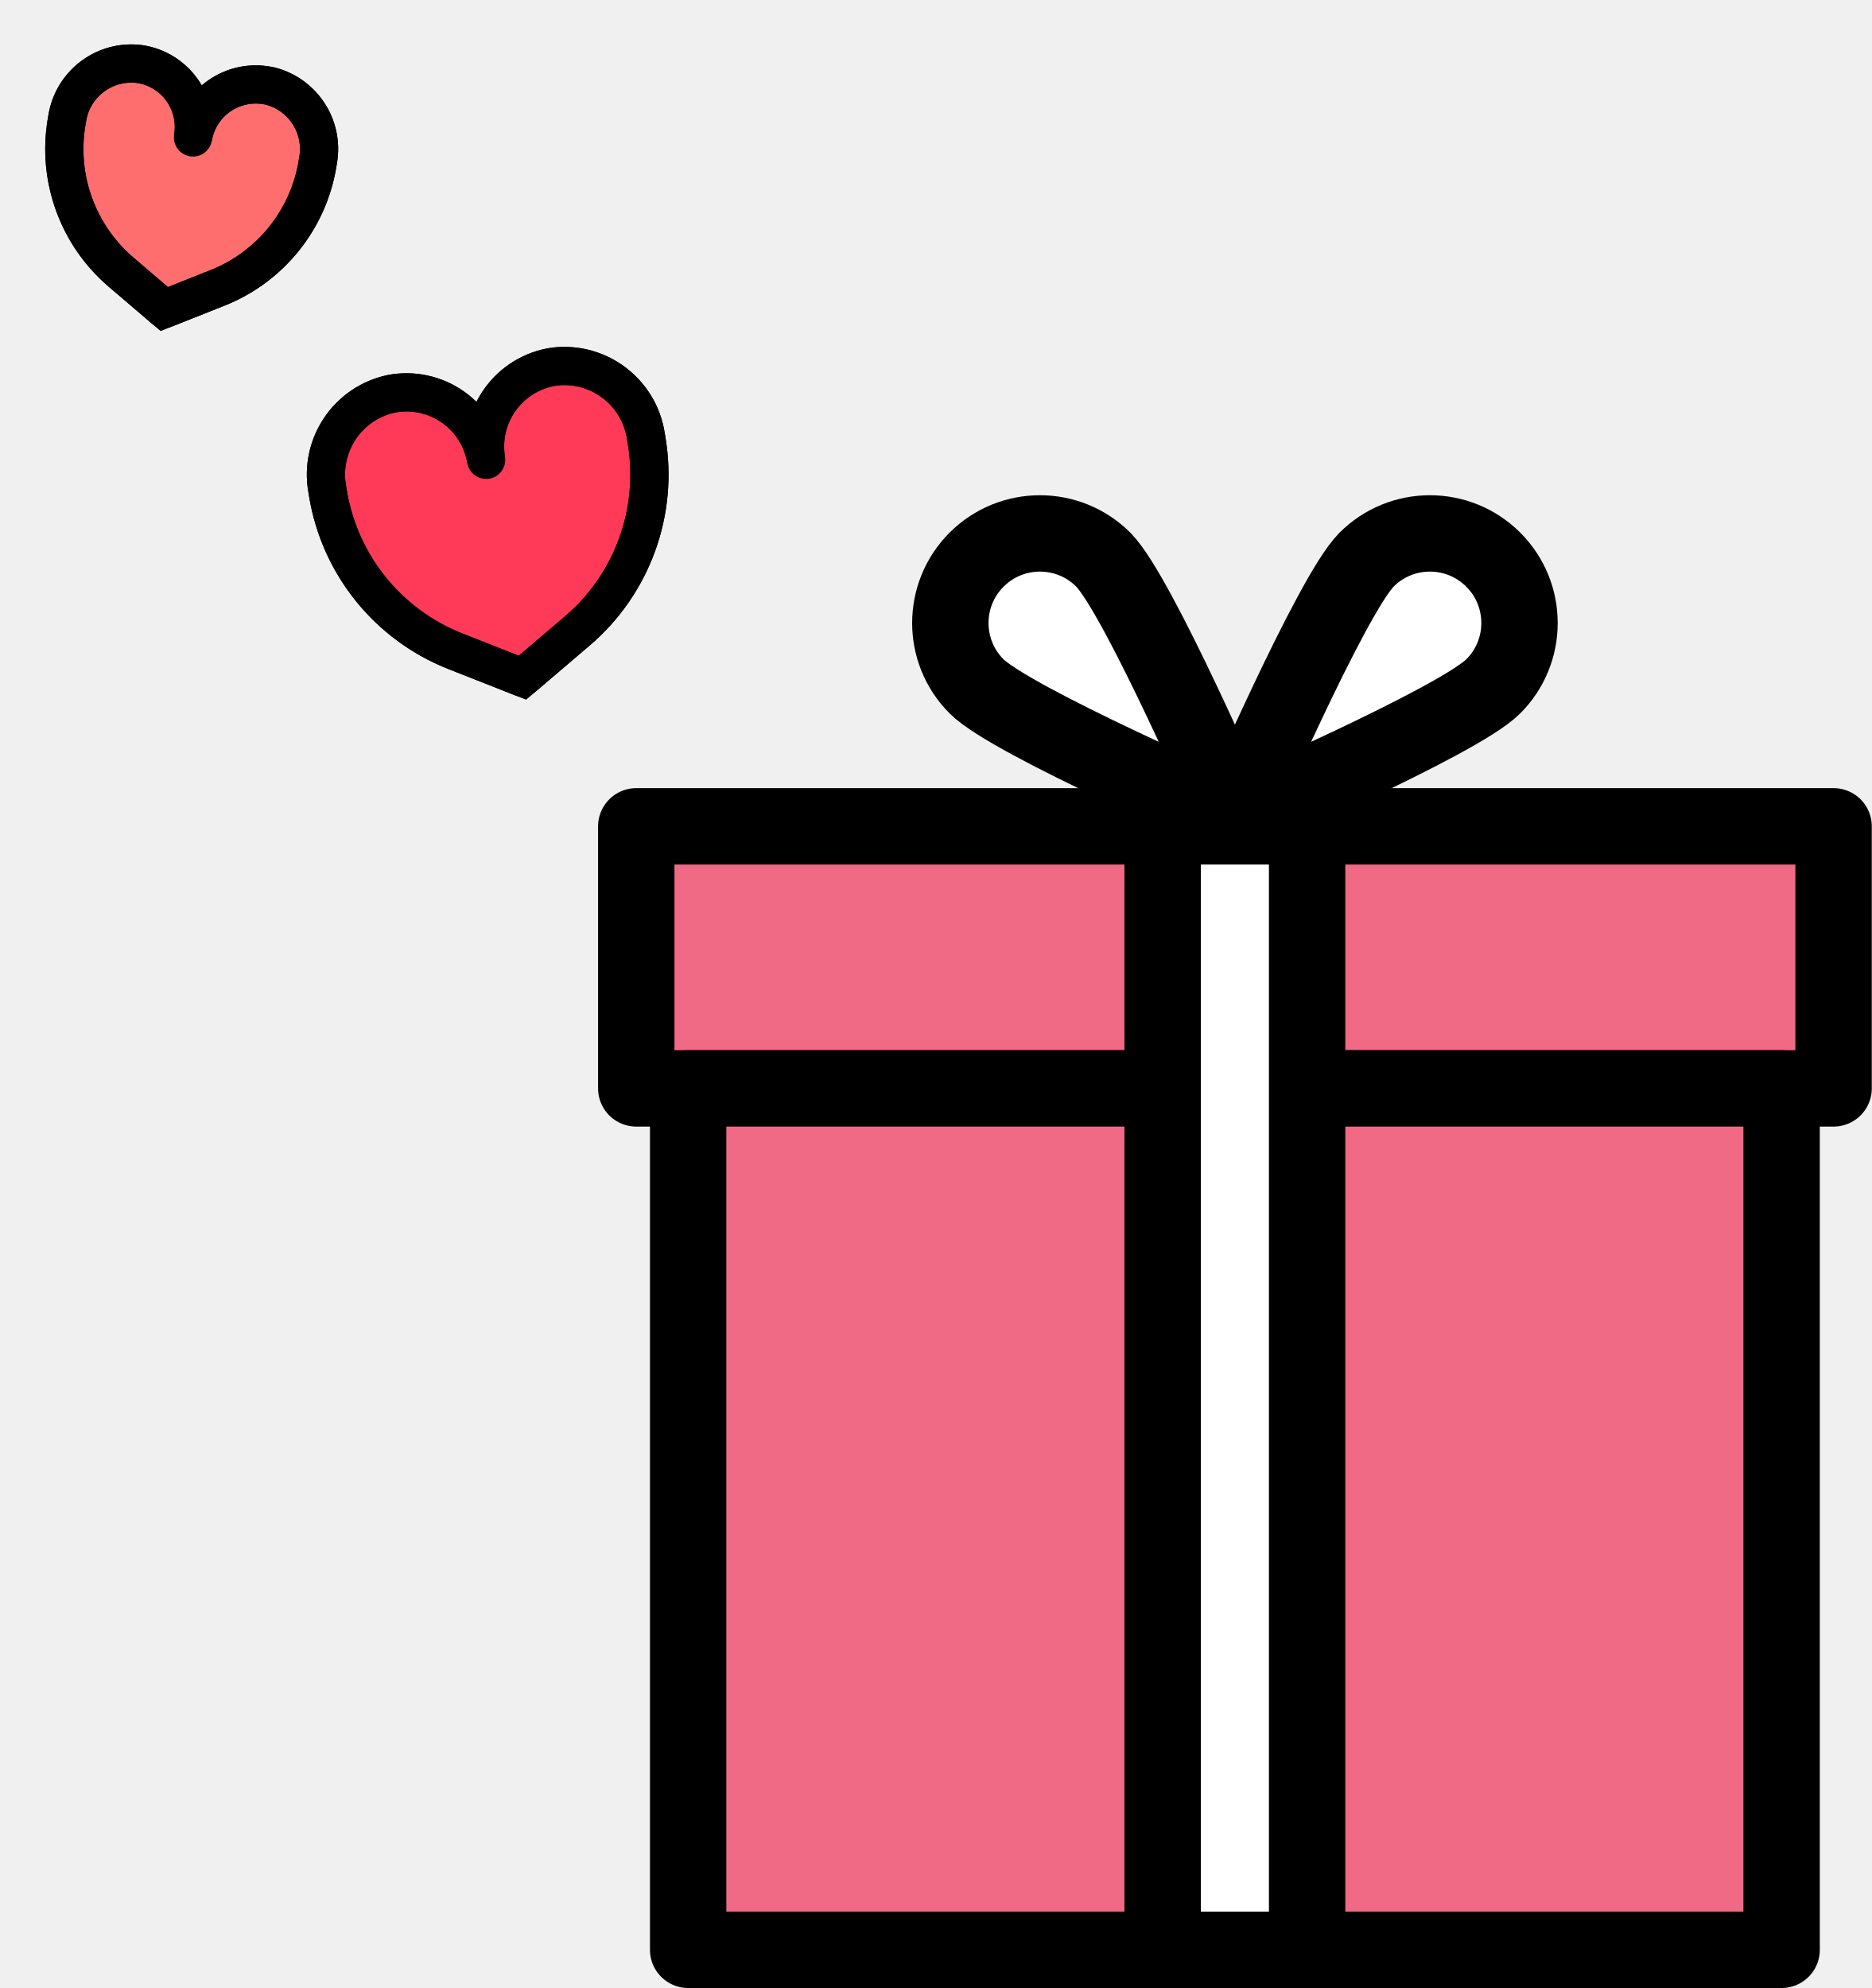
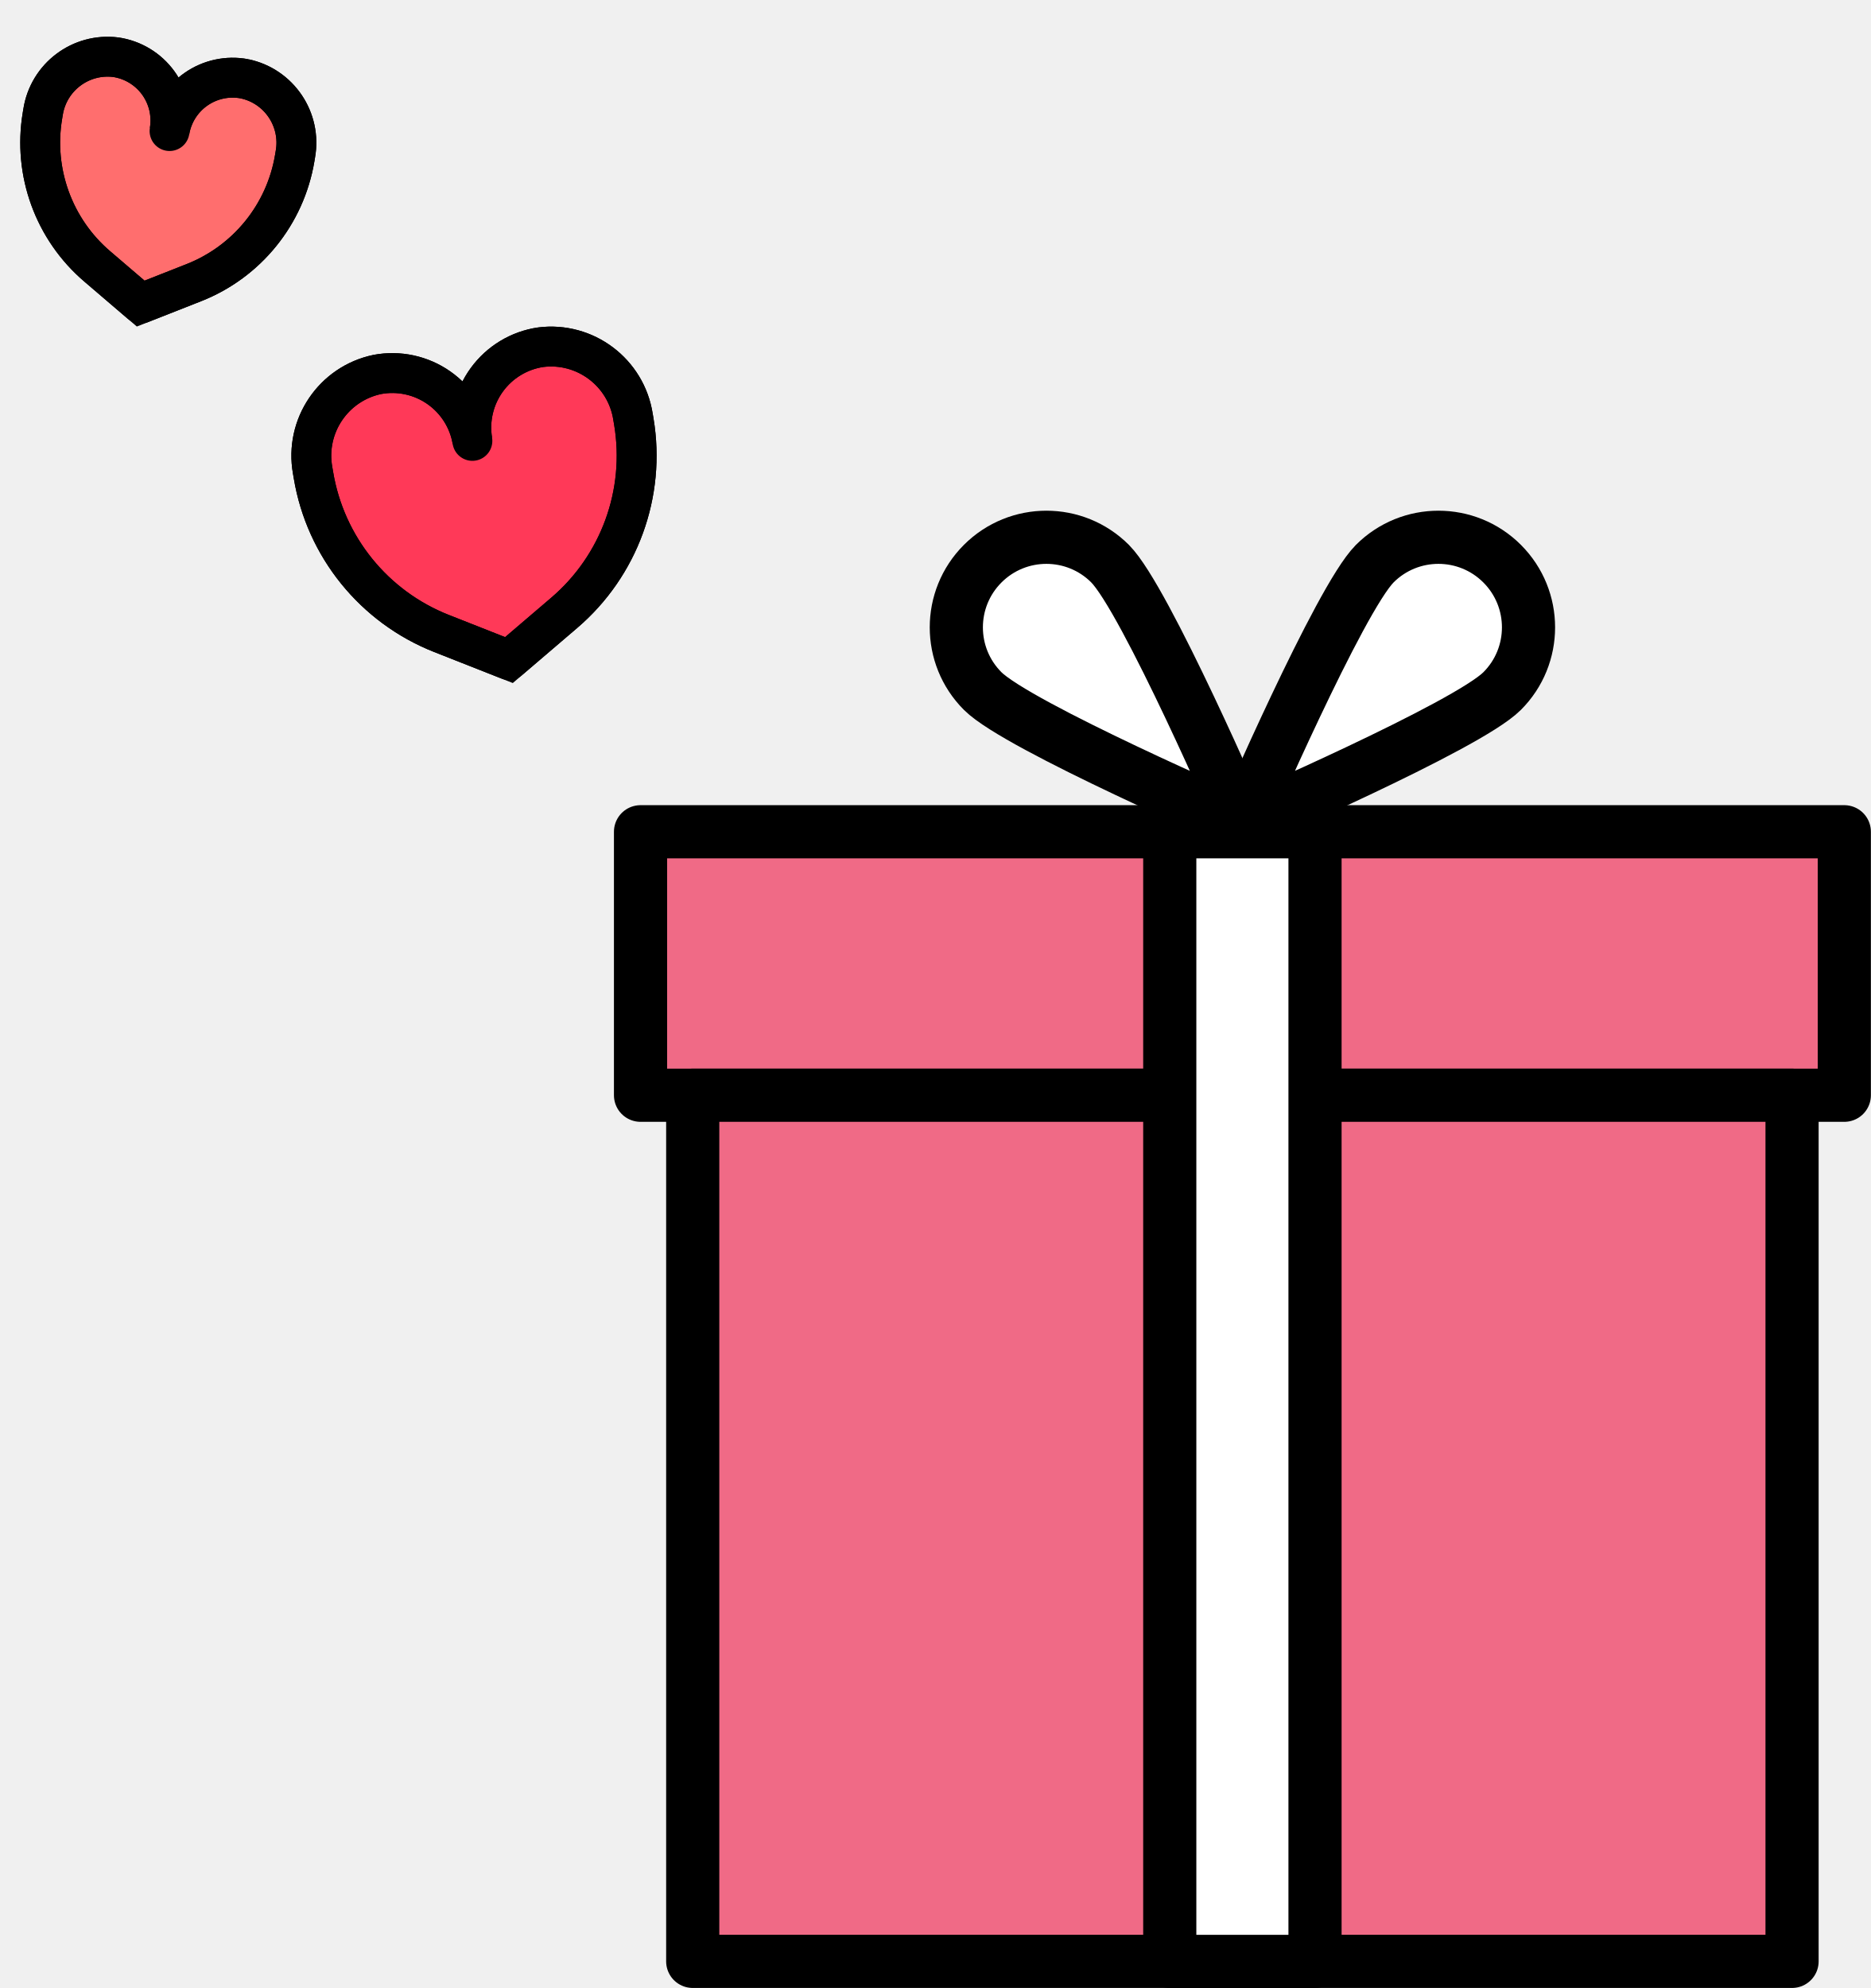
- <svg xmlns="http://www.w3.org/2000/svg" width="49.011" height="52.057" viewBox="0 0 49.011 52.057">
-   <g id="Group_112037" data-name="Group 112037" transform="translate(-319.637 -1692.188)">
-     <g id="Group_110081" data-name="Group 110081" transform="translate(22548.998 24617.336)">
-       <g id="Group_110155" data-name="Group 110155" transform="translate(-22489.332 -24076.336)">
-         <path id="Path_37263" data-name="Path 37263" d="M27.477,123.78c.916.916,3.445,6.763,3.445,6.763s-5.847-2.529-6.763-3.446a2.346,2.346,0,0,1,3.318-3.318" transform="translate(261.383 1042.064)" fill="#fff" stroke="#000" stroke-width="1" />
-         <path id="Path_37264" data-name="Path 37264" d="M27.477,123.78c.916.916,3.445,6.763,3.445,6.763s-5.847-2.529-6.763-3.446a2.346,2.346,0,0,1,3.318-3.318Z" transform="translate(261.383 1042.064)" fill="none" stroke="#000" stroke-linecap="round" stroke-linejoin="round" stroke-width="2" />
-         <path id="Path_37265" data-name="Path 37265" d="M46.821,123.78c-.916.916-3.445,6.763-3.445,6.763s5.847-2.529,6.763-3.446a2.346,2.346,0,1,0-3.318-3.318" transform="translate(248.932 1042.064)" fill="#fff" stroke="#000" stroke-width="1" />
-         <path id="Path_37266" data-name="Path 37266" d="M46.821,123.78c-.916.916-3.445,6.763-3.445,6.763s5.847-2.529,6.763-3.446a2.346,2.346,0,1,0-3.318-3.318Z" transform="translate(248.932 1042.064)" fill="none" stroke="#000" stroke-linecap="round" stroke-linejoin="round" stroke-width="2" />
-         <rect id="Rectangle_19796" data-name="Rectangle 19796" width="31.351" height="6.862" transform="translate(276.631 1172.826)" fill="#f06a86" stroke="#000" stroke-width="1" />
-         <rect id="Rectangle_19797" data-name="Rectangle 19797" width="31.351" height="6.862" transform="translate(276.631 1172.826)" fill="none" stroke="#000" stroke-linecap="round" stroke-linejoin="round" stroke-width="2" />
-         <rect id="Rectangle_19798" data-name="Rectangle 19798" width="28.631" height="22.557" transform="translate(277.99 1179.688)" fill="#f06a86" stroke="#000" stroke-width="1" />
-         <rect id="Rectangle_19799" data-name="Rectangle 19799" width="28.631" height="22.557" transform="translate(277.99 1179.688)" fill="none" stroke="#000" stroke-linecap="round" stroke-linejoin="round" stroke-width="2" />
-         <rect id="Rectangle_19800" data-name="Rectangle 19800" width="3.783" height="29.419" transform="translate(290.414 1172.826)" fill="#fff" stroke="#000" stroke-width="1" />
-         <rect id="Rectangle_19801" data-name="Rectangle 19801" width="3.783" height="29.419" transform="translate(290.414 1172.826)" fill="none" stroke="#000" stroke-linecap="round" stroke-linejoin="round" stroke-width="2" />
-       </g>
+ <svg xmlns="http://www.w3.org/2000/svg" width="70.39" height="74.792" viewBox="0 0 70.39 74.792">
+   <g id="그룹_110155" data-name="그룹 110155" transform="translate(-259.661 -1150.867)">
+     <path id="패스_37263" data-name="패스 37263" d="M29.258,124.086c1.324,1.324,4.977,9.77,4.977,9.77s-8.447-3.654-9.77-4.978a3.389,3.389,0,0,1,4.793-4.793" transform="translate(272.169 1047.988)" fill="#fff" stroke="#000" stroke-width="1" />
+     <path id="패스_37264" data-name="패스 37264" d="M29.258,124.086c1.324,1.324,4.977,9.77,4.977,9.77s-8.447-3.654-9.77-4.978a3.389,3.389,0,0,1,4.793-4.793Z" transform="translate(272.169 1047.988)" fill="none" stroke="#000" stroke-linecap="round" stroke-linejoin="round" stroke-width="2" />
+     <path id="패스_37265" data-name="패스 37265" d="M48.353,124.086c-1.324,1.324-4.977,9.77-4.977,9.77s8.447-3.654,9.77-4.978a3.389,3.389,0,0,0-4.793-4.793" transform="translate(263.031 1047.988)" fill="#fff" stroke="#000" stroke-width="1" />
+     <path id="패스_37266" data-name="패스 37266" d="M48.353,124.086c-1.324,1.324-4.977,9.77-4.977,9.77s8.447-3.654,9.77-4.978a3.389,3.389,0,0,0-4.793-4.793Z" transform="translate(263.031 1047.988)" fill="none" stroke="#000" stroke-linecap="round" stroke-linejoin="round" stroke-width="2" />
+     <rect id="사각형_19796" data-name="사각형 19796" width="45.291" height="9.913" transform="translate(283.76 1182.159)" fill="#f06a86" stroke="#000" stroke-width="1" />
+     <rect id="사각형_19797" data-name="사각형 19797" width="45.291" height="9.913" transform="translate(283.76 1182.159)" fill="none" stroke="#000" stroke-linecap="round" stroke-linejoin="round" stroke-width="2" />
+     <rect id="사각형_19798" data-name="사각형 19798" width="41.361" height="32.586" transform="translate(285.724 1192.071)" fill="#f06a86" stroke="#000" stroke-width="1" />
+     <rect id="사각형_19799" data-name="사각형 19799" width="41.361" height="32.586" transform="translate(285.724 1192.071)" fill="none" stroke="#000" stroke-linecap="round" stroke-linejoin="round" stroke-width="2" />
+     <rect id="사각형_19800" data-name="사각형 19800" width="5.465" height="42.499" transform="translate(303.672 1182.159)" fill="#fff" stroke="#000" stroke-width="1" />
+     <rect id="사각형_19801" data-name="사각형 19801" width="5.465" height="42.499" transform="translate(303.672 1182.159)" fill="none" stroke="#000" stroke-linecap="round" stroke-linejoin="round" stroke-width="2" />
+     <g id="그룹_112033" data-name="그룹 112033" transform="matrix(0.985, -0.174, 0.174, 0.985, 260.596, 1153.504)">
+       <path id="패스_37261" data-name="패스 37261" d="M8.075,1.758A2.406,2.406,0,0,0,4.961,3.205,2.406,2.406,0,0,0,3.456.119,2.459,2.459,0,0,0,.4,1.672l-.048.136A6.122,6.122,0,0,0,1.4,7.748L2.763,9.406l2.105-.427A6.122,6.122,0,0,0,9.421,5.025l.048-.136A2.458,2.458,0,0,0,8.075,1.758" transform="translate(0 0)" fill="#ff6e6e" stroke="#000" stroke-width="1.5" />
+       <path id="패스_37262" data-name="패스 37262" d="M8.075,1.758A2.406,2.406,0,0,0,4.961,3.205,2.406,2.406,0,0,0,3.456.119,2.459,2.459,0,0,0,.4,1.672l-.048.136A6.122,6.122,0,0,0,1.4,7.748L2.763,9.406l2.105-.427A6.122,6.122,0,0,0,9.421,5.025l.048-.136A2.458,2.458,0,0,0,8.075,1.758Z" transform="translate(0 0)" fill="none" stroke="#000" stroke-linecap="round" stroke-linejoin="round" stroke-width="1.5" />
    </g>
-     <g id="Group_112033" data-name="Group 112033" transform="matrix(0.985, -0.174, 0.174, 0.985, -297.916, 81.475)">
-       <path id="Path_37261" data-name="Path 37261" d="M142.107,65.9a1.665,1.665,0,0,0-2.155,1,1.665,1.665,0,0,0-1.042-2.136,1.7,1.7,0,0,0-2.115,1.075l-.034.094a4.238,4.238,0,0,0,.723,4.111l.945,1.148,1.457-.3a4.238,4.238,0,0,0,3.152-2.737l.033-.094a1.7,1.7,0,0,0-.965-2.167" transform="translate(192.259 1630.681)" fill="#ff6e6e" stroke="#000" stroke-width="1" />
-       <path id="Path_37262" data-name="Path 37262" d="M142.107,65.9a1.665,1.665,0,0,0-2.155,1,1.665,1.665,0,0,0-1.042-2.136,1.7,1.7,0,0,0-2.115,1.075l-.034.094a4.238,4.238,0,0,0,.723,4.111l.945,1.148,1.457-.3a4.238,4.238,0,0,0,3.152-2.737l.033-.094A1.7,1.7,0,0,0,142.107,65.9Z" transform="translate(192.259 1630.681)" fill="none" stroke="#000" stroke-linecap="round" stroke-linejoin="round" stroke-width="1" />
-     </g>
-     <g id="Group_112034" data-name="Group 112034" transform="matrix(0.875, -0.485, 0.485, 0.875, -782.747, 379.892)">
-       <path id="Path_37261-2" data-name="Path 37261" d="M143.614,66.228a2.115,2.115,0,0,0-2.736,1.272,2.114,2.114,0,0,0-1.323-2.712,2.161,2.161,0,0,0-2.685,1.365l-.043.12a5.38,5.38,0,0,0,.918,5.219l1.2,1.457,1.85-.375a5.38,5.38,0,0,0,4-3.475l.043-.12a2.16,2.16,0,0,0-1.225-2.752" transform="translate(192.259 1630.681)" fill="#ff3958" stroke="#000" stroke-width="1" />
-       <path id="Path_37262-2" data-name="Path 37262" d="M143.614,66.228a2.115,2.115,0,0,0-2.736,1.272,2.114,2.114,0,0,0-1.323-2.712,2.161,2.161,0,0,0-2.685,1.365l-.043.12a5.38,5.38,0,0,0,.918,5.219l1.2,1.457,1.85-.375a5.38,5.38,0,0,0,4-3.475l.043-.12A2.16,2.16,0,0,0,143.614,66.228Z" transform="translate(192.259 1630.681)" fill="none" stroke="#000" stroke-linecap="round" stroke-linejoin="round" stroke-width="1" />
+     <g id="그룹_112034" data-name="그룹 112034" transform="matrix(0.875, -0.485, 0.485, 0.875, 269.948, 1166.949)">
+       <path id="패스_37261-2" data-name="패스 37261" d="M10.252,2.232A3.055,3.055,0,0,0,6.3,4.069,3.054,3.054,0,0,0,4.388.152,3.121,3.121,0,0,0,.509,2.123L.447,2.3a7.773,7.773,0,0,0,1.326,7.54l1.734,2.105L6.18,11.4A7.772,7.772,0,0,0,11.961,6.38l.061-.173a3.121,3.121,0,0,0-1.77-3.975" transform="translate(0 0)" fill="#ff3958" stroke="#000" stroke-width="1.5" />
+       <path id="패스_37262-2" data-name="패스 37262" d="M10.252,2.232A3.055,3.055,0,0,0,6.3,4.069,3.054,3.054,0,0,0,4.388.152,3.121,3.121,0,0,0,.509,2.123L.447,2.3a7.773,7.773,0,0,0,1.326,7.54l1.734,2.105L6.18,11.4A7.772,7.772,0,0,0,11.961,6.38l.061-.173A3.121,3.121,0,0,0,10.252,2.232Z" transform="translate(0 0)" fill="none" stroke="#000" stroke-linecap="round" stroke-linejoin="round" stroke-width="1.5" />
    </g>
  </g>
</svg>
